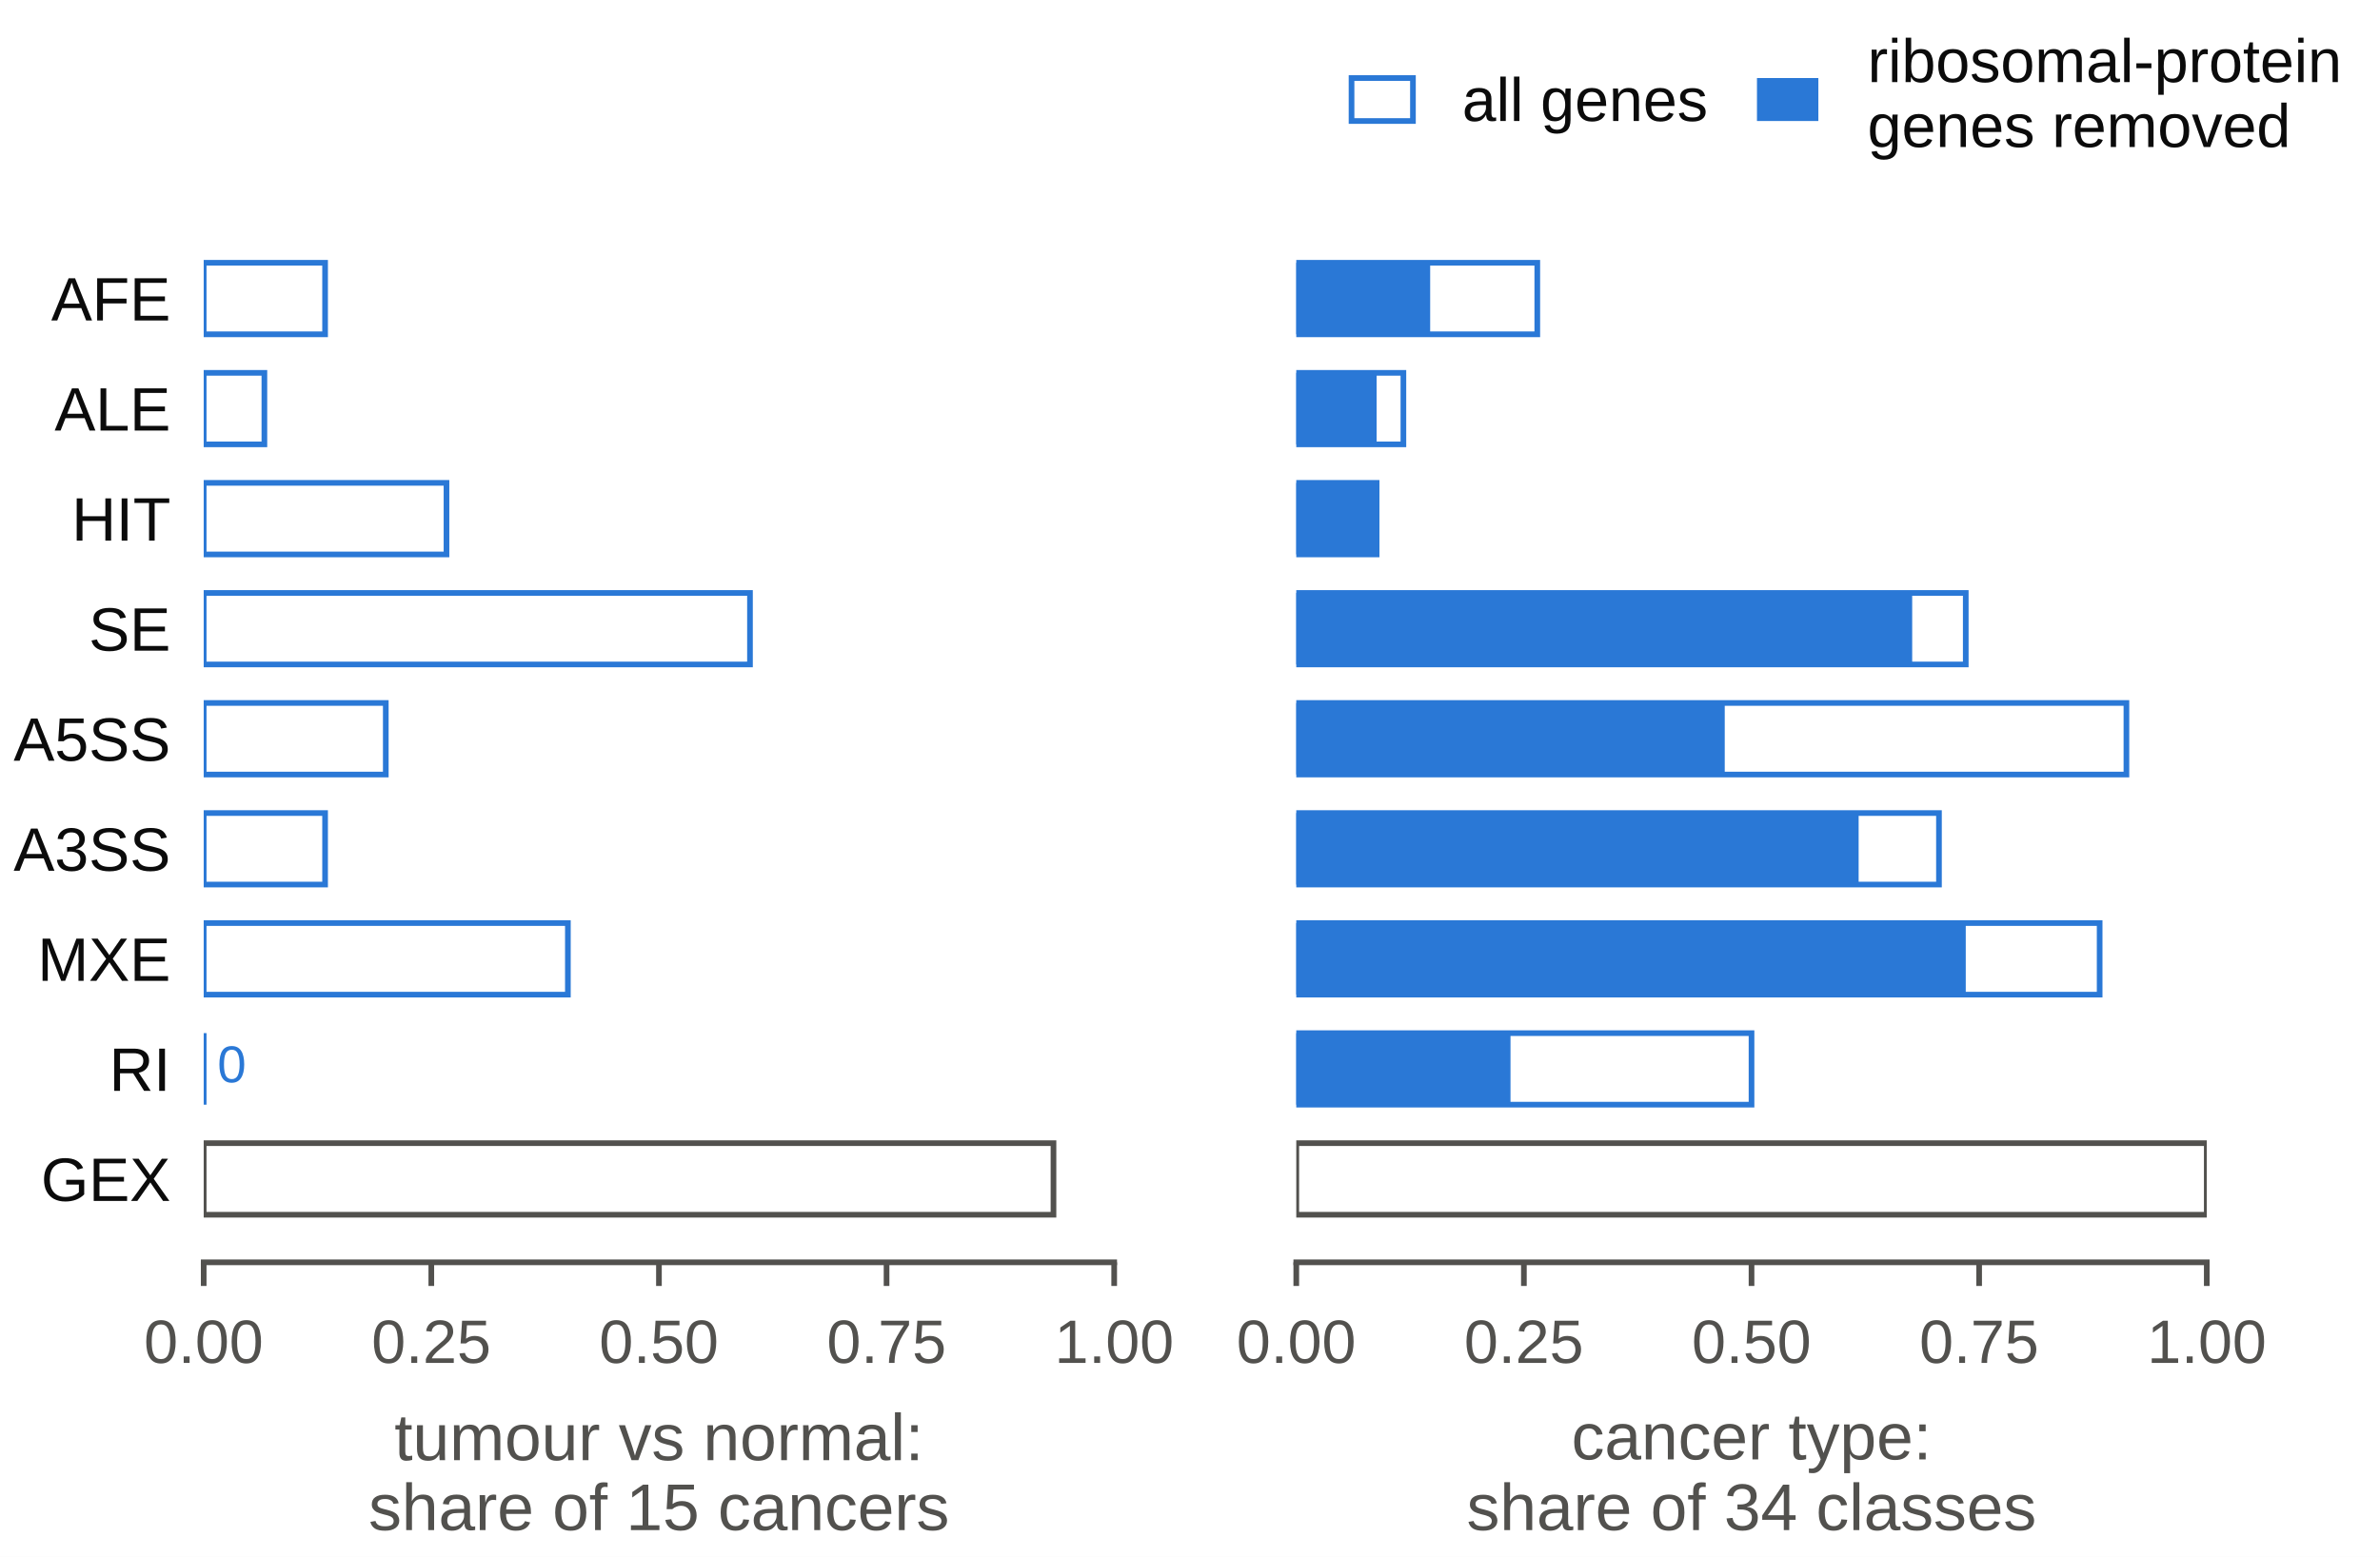
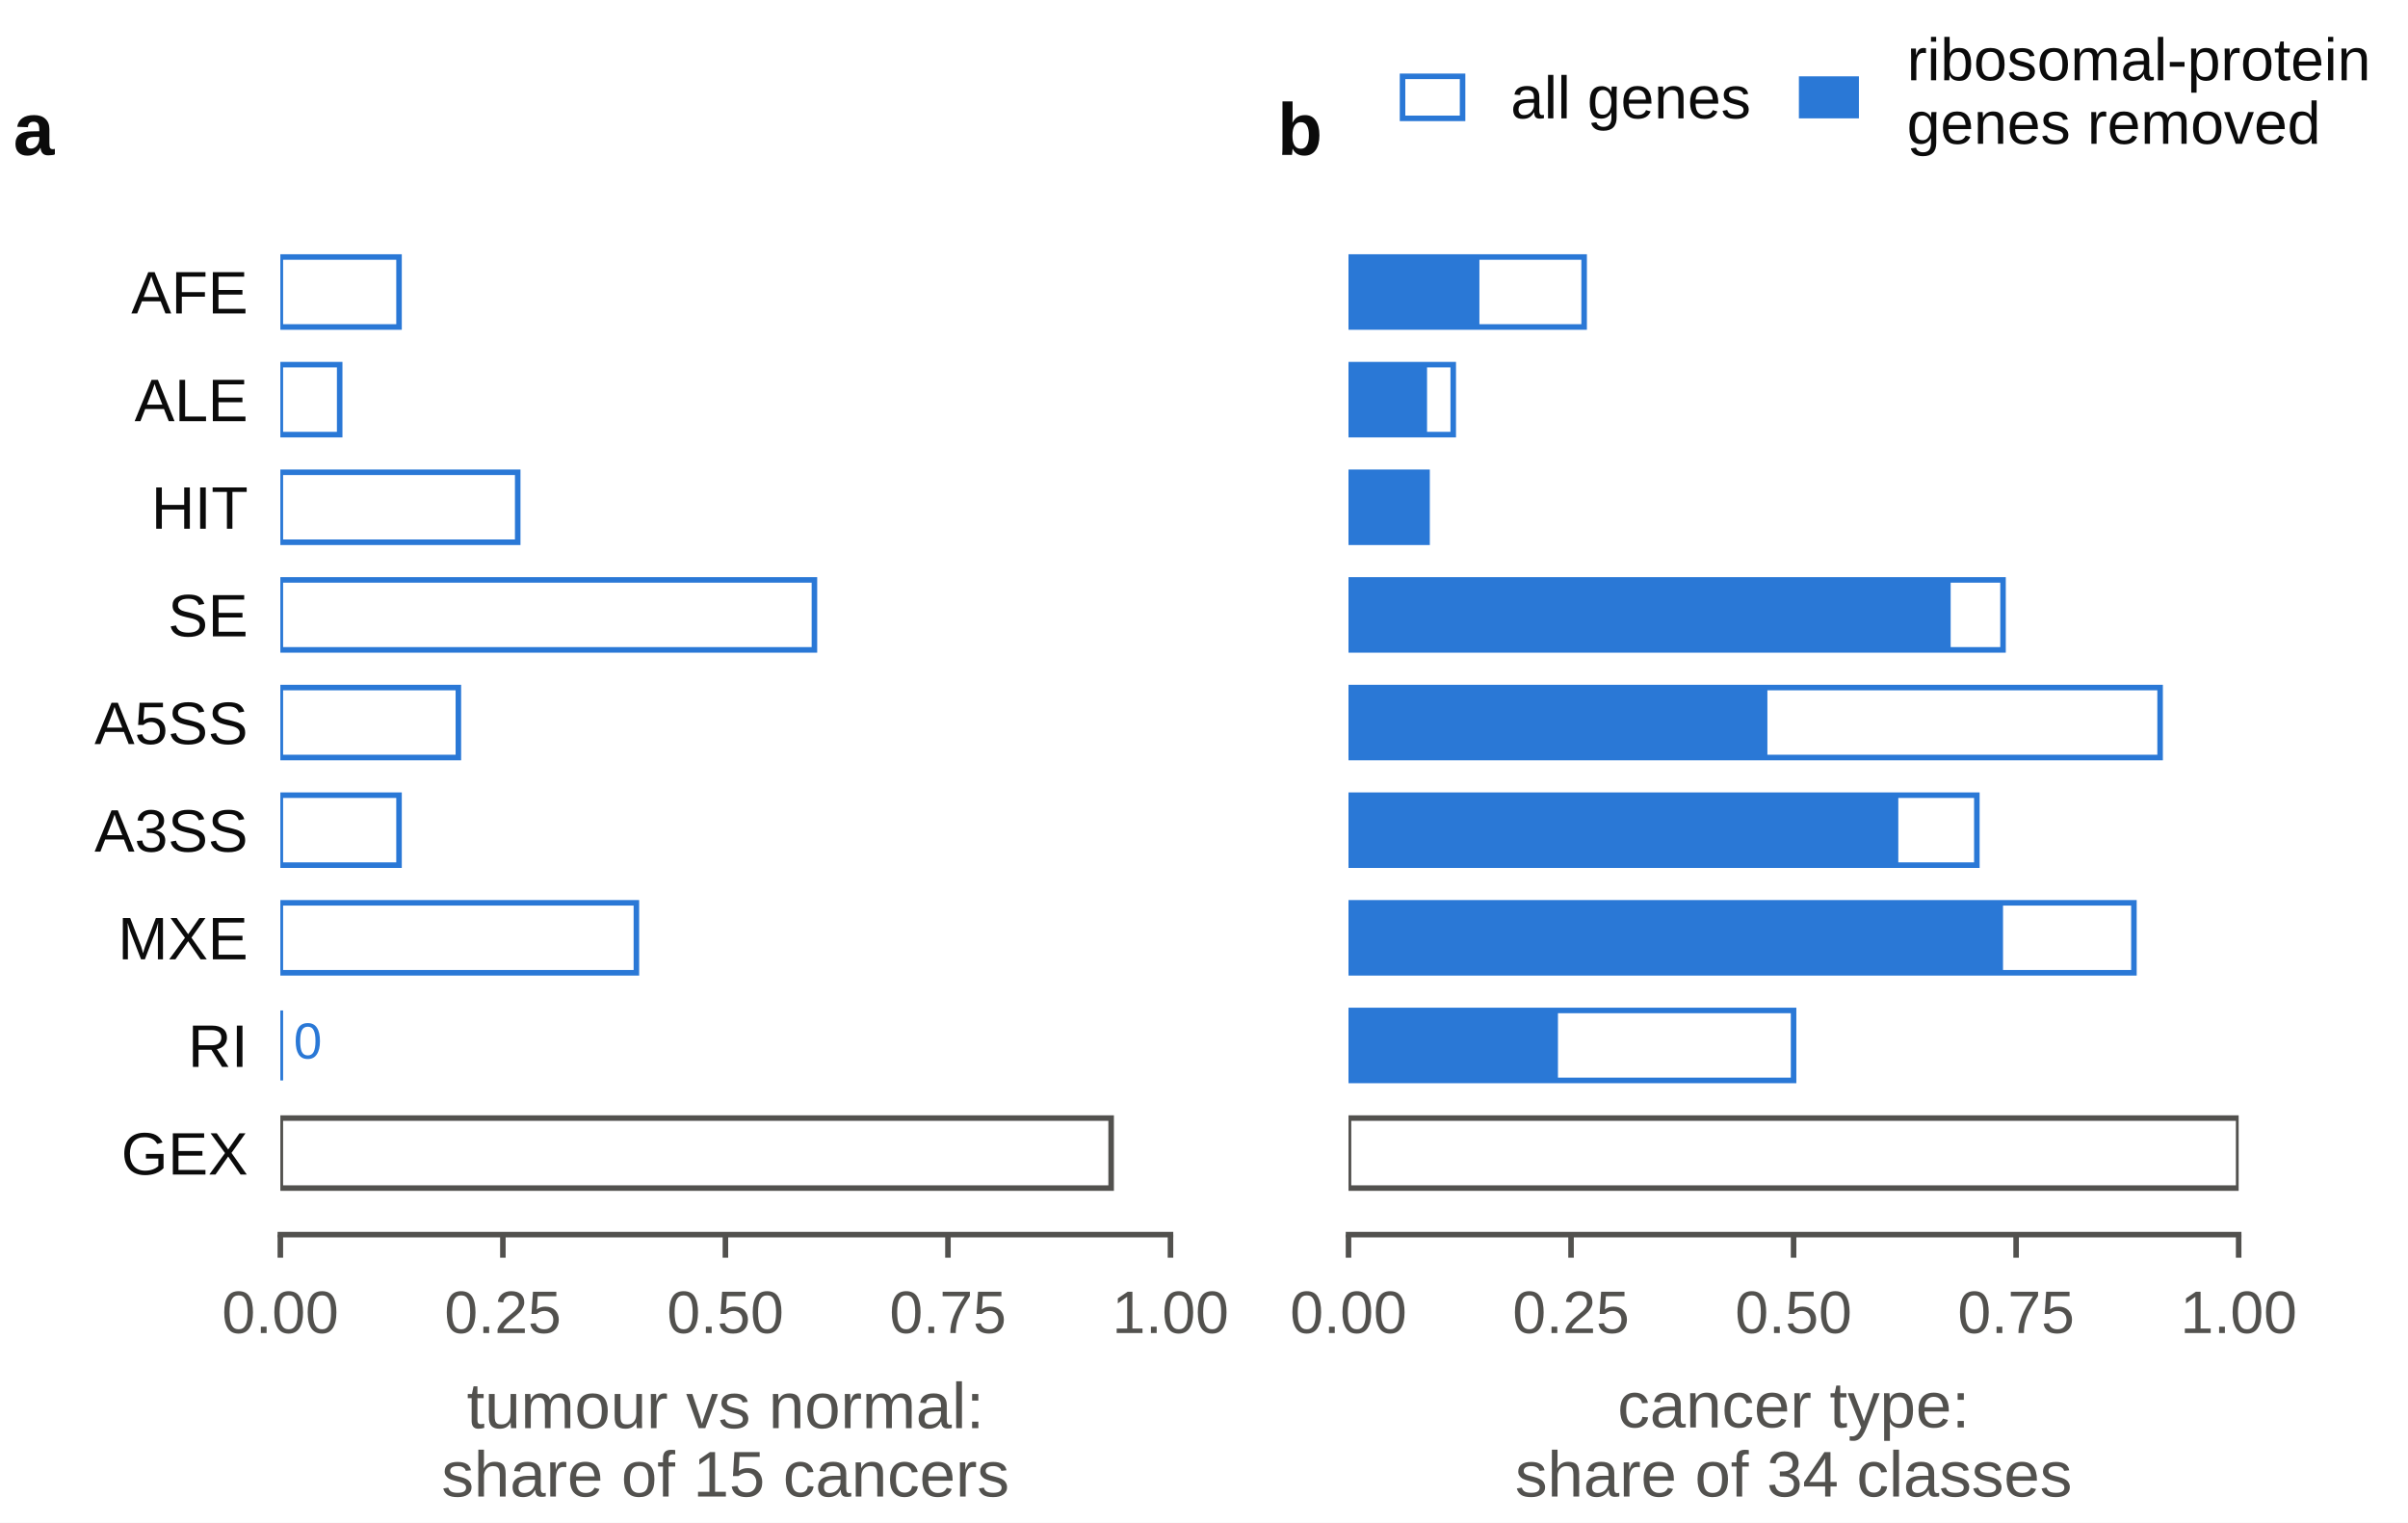
- <svg xmlns="http://www.w3.org/2000/svg" xmlns:xlink="http://www.w3.org/1999/xlink" width="251.94pt" height="164.856pt" viewBox="0 0 251.94 164.856" version="1.1">
+ <svg xmlns="http://www.w3.org/2000/svg" xmlns:xlink="http://www.w3.org/1999/xlink" width="260.732pt" height="164.856pt" viewBox="0 0 260.732 164.856" version="1.1">
  <defs>
    <style type="text/css">*{stroke-linejoin: round; stroke-linecap: butt}</style>
  </defs>
  <g id="figure_1">
    <g id="patch_1">
-       <path d="M 0 164.856  L 251.94 164.856  L 251.94 0  L 0 0  z " style="fill: #ffffff" />
+       <path d="M 0 164.856  L 260.732 164.856  L 260.732 0  L 0 0  z " style="fill: #ffffff" />
    </g>
    <g id="axes_1">
      <g id="patch_2">
-         <path d="M 21.562 133.666  L 117.944 133.666  L 117.944 22.786  L 21.562 22.786  z " style="fill: #ffffff" />
+         <path d="M 30.355 133.666  L 126.736 133.666  L 126.736 22.786  L 30.355 22.786  z " style="fill: #ffffff" />
      </g>
      <g id="patch_3">
-         <path d="M 21.562 27.826  L 34.413 27.826  L 34.413 35.4  L 21.562 35.4  L 21.562 27.826  z " clip-path="url(#p5bc0746001)" style="fill: none; stroke: #2a78d6; stroke-width: 0.6; stroke-linejoin: miter" />
+         <path d="M 30.355 27.826  L 43.205 27.826  L 43.205 35.4  L 30.355 35.4  L 30.355 27.826  z " clip-path="url(#pac07c68551)" style="fill: none; stroke: #2a78d6; stroke-width: 0.6; stroke-linejoin: miter" />
      </g>
      <g id="patch_4">
-         <path d="M 21.562 39.479  L 27.987 39.479  L 27.987 47.053  L 21.562 47.053  L 21.562 39.479  z " clip-path="url(#p5bc0746001)" style="fill: none; stroke: #2a78d6; stroke-width: 0.6; stroke-linejoin: miter" />
+         <path d="M 30.355 39.479  L 36.78 39.479  L 36.78 47.053  L 30.355 47.053  L 30.355 39.479  z " clip-path="url(#pac07c68551)" style="fill: none; stroke: #2a78d6; stroke-width: 0.6; stroke-linejoin: miter" />
      </g>
      <g id="patch_5">
-         <path d="M 21.562 51.132  L 47.264 51.132  L 47.264 58.707  L 21.562 58.707  L 21.562 51.132  z " clip-path="url(#p5bc0746001)" style="fill: none; stroke: #2a78d6; stroke-width: 0.6; stroke-linejoin: miter" />
+         <path d="M 30.355 51.132  L 56.056 51.132  L 56.056 58.707  L 30.355 58.707  L 30.355 51.132  z " clip-path="url(#pac07c68551)" style="fill: none; stroke: #2a78d6; stroke-width: 0.6; stroke-linejoin: miter" />
      </g>
      <g id="patch_6">
-         <path d="M 21.562 62.785  L 79.391 62.785  L 79.391 70.36  L 21.562 70.36  L 21.562 62.785  z " clip-path="url(#p5bc0746001)" style="fill: none; stroke: #2a78d6; stroke-width: 0.6; stroke-linejoin: miter" />
+         <path d="M 30.355 62.785  L 88.184 62.785  L 88.184 70.36  L 30.355 70.36  L 30.355 62.785  z " clip-path="url(#pac07c68551)" style="fill: none; stroke: #2a78d6; stroke-width: 0.6; stroke-linejoin: miter" />
      </g>
      <g id="patch_7">
-         <path d="M 21.562 74.438  L 40.838 74.438  L 40.838 82.013  L 21.562 82.013  L 21.562 74.438  z " clip-path="url(#p5bc0746001)" style="fill: none; stroke: #2a78d6; stroke-width: 0.6; stroke-linejoin: miter" />
+         <path d="M 30.355 74.438  L 49.631 74.438  L 49.631 82.013  L 30.355 82.013  L 30.355 74.438  z " clip-path="url(#pac07c68551)" style="fill: none; stroke: #2a78d6; stroke-width: 0.6; stroke-linejoin: miter" />
      </g>
      <g id="patch_8">
-         <path d="M 21.562 86.091  L 34.413 86.091  L 34.413 93.666  L 21.562 93.666  L 21.562 86.091  z " clip-path="url(#p5bc0746001)" style="fill: none; stroke: #2a78d6; stroke-width: 0.6; stroke-linejoin: miter" />
+         <path d="M 30.355 86.091  L 43.205 86.091  L 43.205 93.666  L 30.355 93.666  L 30.355 86.091  z " clip-path="url(#pac07c68551)" style="fill: none; stroke: #2a78d6; stroke-width: 0.6; stroke-linejoin: miter" />
      </g>
      <g id="patch_9">
-         <path d="M 21.562 97.745  L 60.114 97.745  L 60.114 105.319  L 21.562 105.319  L 21.562 97.745  z " clip-path="url(#p5bc0746001)" style="fill: none; stroke: #2a78d6; stroke-width: 0.6; stroke-linejoin: miter" />
+         <path d="M 30.355 97.745  L 68.907 97.745  L 68.907 105.319  L 30.355 105.319  L 30.355 97.745  z " clip-path="url(#pac07c68551)" style="fill: none; stroke: #2a78d6; stroke-width: 0.6; stroke-linejoin: miter" />
      </g>
      <g id="patch_10">
-         <path d="M 21.562 109.398  L 21.562 109.398  L 21.562 116.972  L 21.562 116.972  L 21.562 109.398  z " clip-path="url(#p5bc0746001)" style="fill: none; stroke: #2a78d6; stroke-width: 0.6; stroke-linejoin: miter" />
+         <path d="M 30.355 109.398  L 30.355 109.398  L 30.355 116.972  L 30.355 116.972  L 30.355 109.398  z " clip-path="url(#pac07c68551)" style="fill: none; stroke: #2a78d6; stroke-width: 0.6; stroke-linejoin: miter" />
      </g>
      <g id="patch_11">
-         <path d="M 21.562 121.051  L 111.518 121.051  L 111.518 128.626  L 21.562 128.626  L 21.562 121.051  z " clip-path="url(#p5bc0746001)" style="fill: none; stroke: #52514e; stroke-width: 0.6; stroke-linejoin: miter" />
+         <path d="M 30.355 121.051  L 120.311 121.051  L 120.311 128.626  L 30.355 128.626  L 30.355 121.051  z " clip-path="url(#pac07c68551)" style="fill: none; stroke: #52514e; stroke-width: 0.6; stroke-linejoin: miter" />
      </g>
      <g id="matplotlib.axis_1">
        <g id="xtick_1">
          <g id="line2d_1">
            <defs>
-               <path id="m98e9723422" d="M 0 0  L 0 2.5  " style="stroke: #52514e; stroke-width: 0.6" />
+               <path id="mf01079c664" d="M 0 0  L 0 2.5  " style="stroke: #52514e; stroke-width: 0.6" />
            </defs>
            <g>
-               <use xlink:href="#m98e9723422" x="21.562" y="133.666" style="fill: #52514e; stroke: #52514e; stroke-width: 0.6" />
+               <use xlink:href="#mf01079c664" x="30.355" y="133.666" style="fill: #52514e; stroke: #52514e; stroke-width: 0.6" />
            </g>
          </g>
          <g id="text_1">
-             <text style="font-size: 6.5px; font-family: 'Arial', 'Helvetica', 'DejaVu Sans', sans-serif; text-anchor: middle; fill: #52514e" x="21.562" y="144.318" transform="rotate(-0 21.56172 144.3182)">0.00</text>
+             <text style="font-size: 6.5px; font-family: 'Arial', 'Helvetica', 'DejaVu Sans', sans-serif; text-anchor: middle; fill: #52514e" x="30.355" y="144.318" transform="rotate(-0 30.35455 144.3182)">0.00</text>
          </g>
        </g>
        <g id="xtick_2">
          <g id="line2d_2">
            <g>
-               <use xlink:href="#m98e9723422" x="45.657" y="133.666" style="fill: #52514e; stroke: #52514e; stroke-width: 0.6" />
+               <use xlink:href="#mf01079c664" x="54.45" y="133.666" style="fill: #52514e; stroke: #52514e; stroke-width: 0.6" />
            </g>
          </g>
          <g id="text_2">
-             <text style="font-size: 6.5px; font-family: 'Arial', 'Helvetica', 'DejaVu Sans', sans-serif; text-anchor: middle; fill: #52514e" x="45.657" y="144.318" transform="rotate(-0 45.65717 144.3182)">0.25</text>
+             <text style="font-size: 6.5px; font-family: 'Arial', 'Helvetica', 'DejaVu Sans', sans-serif; text-anchor: middle; fill: #52514e" x="54.45" y="144.318" transform="rotate(-0 54.45 144.3182)">0.25</text>
          </g>
        </g>
        <g id="xtick_3">
          <g id="line2d_3">
            <g>
-               <use xlink:href="#m98e9723422" x="69.753" y="133.666" style="fill: #52514e; stroke: #52514e; stroke-width: 0.6" />
+               <use xlink:href="#mf01079c664" x="78.545" y="133.666" style="fill: #52514e; stroke: #52514e; stroke-width: 0.6" />
            </g>
          </g>
          <g id="text_3">
-             <text style="font-size: 6.5px; font-family: 'Arial', 'Helvetica', 'DejaVu Sans', sans-serif; text-anchor: middle; fill: #52514e" x="69.753" y="144.318" transform="rotate(-0 69.75263 144.3182)">0.50</text>
+             <text style="font-size: 6.5px; font-family: 'Arial', 'Helvetica', 'DejaVu Sans', sans-serif; text-anchor: middle; fill: #52514e" x="78.545" y="144.318" transform="rotate(-0 78.54546 144.3182)">0.50</text>
          </g>
        </g>
        <g id="xtick_4">
          <g id="line2d_4">
            <g>
-               <use xlink:href="#m98e9723422" x="93.848" y="133.666" style="fill: #52514e; stroke: #52514e; stroke-width: 0.6" />
+               <use xlink:href="#mf01079c664" x="102.641" y="133.666" style="fill: #52514e; stroke: #52514e; stroke-width: 0.6" />
            </g>
          </g>
          <g id="text_4">
-             <text style="font-size: 6.5px; font-family: 'Arial', 'Helvetica', 'DejaVu Sans', sans-serif; text-anchor: middle; fill: #52514e" x="93.848" y="144.318" transform="rotate(-0 93.84808 144.3182)">0.75</text>
+             <text style="font-size: 6.5px; font-family: 'Arial', 'Helvetica', 'DejaVu Sans', sans-serif; text-anchor: middle; fill: #52514e" x="102.641" y="144.318" transform="rotate(-0 102.6409 144.3182)">0.75</text>
          </g>
        </g>
        <g id="xtick_5">
          <g id="line2d_5">
            <g>
-               <use xlink:href="#m98e9723422" x="117.944" y="133.666" style="fill: #52514e; stroke: #52514e; stroke-width: 0.6" />
+               <use xlink:href="#mf01079c664" x="126.736" y="133.666" style="fill: #52514e; stroke: #52514e; stroke-width: 0.6" />
            </g>
          </g>
          <g id="text_5">
-             <text style="font-size: 6.5px; font-family: 'Arial', 'Helvetica', 'DejaVu Sans', sans-serif; text-anchor: middle; fill: #52514e" x="117.944" y="144.318" transform="rotate(-0 117.9435 144.3182)">1.00</text>
+             <text style="font-size: 6.5px; font-family: 'Arial', 'Helvetica', 'DejaVu Sans', sans-serif; text-anchor: middle; fill: #52514e" x="126.736" y="144.318" transform="rotate(-0 126.7364 144.3182)">1.00</text>
          </g>
        </g>
        <g id="text_6">
-           <text style="font-size: 7px; font-family: 'Arial', 'Helvetica', 'DejaVu Sans', sans-serif; fill: #52514e" transform="translate(41.74607 154.6205)">tumour vs normal:</text>
-           <text style="font-size: 7px; font-family: 'Arial', 'Helvetica', 'DejaVu Sans', sans-serif; fill: #52514e" transform="translate(39.01552 162.0243)">share of 15 cancers</text>
+           <text style="font-size: 7px; font-family: 'Arial', 'Helvetica', 'DejaVu Sans', sans-serif; fill: #52514e" transform="translate(50.53889 154.6205)">tumour vs normal:</text>
+           <text style="font-size: 7px; font-family: 'Arial', 'Helvetica', 'DejaVu Sans', sans-serif; fill: #52514e" transform="translate(47.80835 162.0243)">share of 15 cancers</text>
        </g>
      </g>
      <g id="matplotlib.axis_2">
        <g id="ytick_1">
          <g id="line2d_6" />
          <g id="text_7">
-             <text style="font-size: 6.5px; font-family: 'Arial', 'Helvetica', 'DejaVu Sans', sans-serif; text-anchor: end; fill: #0b0b0b" x="18.062" y="33.939" transform="rotate(-0 18.06172 33.93917)">AFE</text>
+             <text style="font-size: 6.5px; font-family: 'Arial', 'Helvetica', 'DejaVu Sans', sans-serif; text-anchor: end; fill: #0b0b0b" x="26.855" y="33.939" transform="rotate(-0 26.85455 33.93917)">AFE</text>
          </g>
        </g>
        <g id="ytick_2">
          <g id="line2d_7" />
          <g id="text_8">
-             <text style="font-size: 6.5px; font-family: 'Arial', 'Helvetica', 'DejaVu Sans', sans-serif; text-anchor: end; fill: #0b0b0b" x="18.062" y="45.592" transform="rotate(-0 18.06172 45.59235)">ALE</text>
+             <text style="font-size: 6.5px; font-family: 'Arial', 'Helvetica', 'DejaVu Sans', sans-serif; text-anchor: end; fill: #0b0b0b" x="26.855" y="45.592" transform="rotate(-0 26.85455 45.59235)">ALE</text>
          </g>
        </g>
        <g id="ytick_3">
          <g id="line2d_8" />
          <g id="text_9">
-             <text style="font-size: 6.5px; font-family: 'Arial', 'Helvetica', 'DejaVu Sans', sans-serif; text-anchor: end; fill: #0b0b0b" x="18.062" y="57.246" transform="rotate(-0 18.06172 57.24552)">HIT</text>
+             <text style="font-size: 6.5px; font-family: 'Arial', 'Helvetica', 'DejaVu Sans', sans-serif; text-anchor: end; fill: #0b0b0b" x="26.855" y="57.246" transform="rotate(-0 26.85455 57.24552)">HIT</text>
          </g>
        </g>
        <g id="ytick_4">
          <g id="line2d_9" />
          <g id="text_10">
-             <text style="font-size: 6.5px; font-family: 'Arial', 'Helvetica', 'DejaVu Sans', sans-serif; text-anchor: end; fill: #0b0b0b" x="18.062" y="68.899" transform="rotate(-0 18.06172 68.8987)">SE</text>
+             <text style="font-size: 6.5px; font-family: 'Arial', 'Helvetica', 'DejaVu Sans', sans-serif; text-anchor: end; fill: #0b0b0b" x="26.855" y="68.899" transform="rotate(-0 26.85455 68.8987)">SE</text>
          </g>
        </g>
        <g id="ytick_5">
          <g id="line2d_10" />
          <g id="text_11">
-             <text style="font-size: 6.5px; font-family: 'Arial', 'Helvetica', 'DejaVu Sans', sans-serif; text-anchor: end; fill: #0b0b0b" x="18.062" y="80.552" transform="rotate(-0 18.06172 80.55188)">A5SS</text>
+             <text style="font-size: 6.5px; font-family: 'Arial', 'Helvetica', 'DejaVu Sans', sans-serif; text-anchor: end; fill: #0b0b0b" x="26.855" y="80.552" transform="rotate(-0 26.85455 80.55188)">A5SS</text>
          </g>
        </g>
        <g id="ytick_6">
          <g id="line2d_11" />
          <g id="text_12">
-             <text style="font-size: 6.5px; font-family: 'Arial', 'Helvetica', 'DejaVu Sans', sans-serif; text-anchor: end; fill: #0b0b0b" x="18.062" y="92.205" transform="rotate(-0 18.06172 92.20506)">A3SS</text>
+             <text style="font-size: 6.5px; font-family: 'Arial', 'Helvetica', 'DejaVu Sans', sans-serif; text-anchor: end; fill: #0b0b0b" x="26.855" y="92.205" transform="rotate(-0 26.85455 92.20506)">A3SS</text>
          </g>
        </g>
        <g id="ytick_7">
          <g id="line2d_12" />
          <g id="text_13">
-             <text style="font-size: 6.5px; font-family: 'Arial', 'Helvetica', 'DejaVu Sans', sans-serif; text-anchor: end; fill: #0b0b0b" x="18.062" y="103.858" transform="rotate(-0 18.06172 103.8582)">MXE</text>
+             <text style="font-size: 6.5px; font-family: 'Arial', 'Helvetica', 'DejaVu Sans', sans-serif; text-anchor: end; fill: #0b0b0b" x="26.855" y="103.858" transform="rotate(-0 26.85455 103.8582)">MXE</text>
          </g>
        </g>
        <g id="ytick_8">
          <g id="line2d_13" />
          <g id="text_14">
-             <text style="font-size: 6.5px; font-family: 'Arial', 'Helvetica', 'DejaVu Sans', sans-serif; text-anchor: end; fill: #0b0b0b" x="18.062" y="115.511" transform="rotate(-0 18.06172 115.5114)">RI</text>
+             <text style="font-size: 6.5px; font-family: 'Arial', 'Helvetica', 'DejaVu Sans', sans-serif; text-anchor: end; fill: #0b0b0b" x="26.855" y="115.511" transform="rotate(-0 26.85455 115.5114)">RI</text>
          </g>
        </g>
        <g id="ytick_9">
          <g id="line2d_14" />
          <g id="text_15">
-             <text style="font-size: 6.5px; font-family: 'Arial', 'Helvetica', 'DejaVu Sans', sans-serif; text-anchor: end; fill: #0b0b0b" x="18.062" y="127.165" transform="rotate(-0 18.06172 127.1646)">GEX</text>
+             <text style="font-size: 6.5px; font-family: 'Arial', 'Helvetica', 'DejaVu Sans', sans-serif; text-anchor: end; fill: #0b0b0b" x="26.855" y="127.165" transform="rotate(-0 26.85455 127.1646)">GEX</text>
          </g>
        </g>
      </g>
      <g id="patch_12">
-         <path d="M 21.562 133.666  L 117.944 133.666  " style="fill: none; stroke: #52514e; stroke-width: 0.6; stroke-linejoin: miter; stroke-linecap: square" />
+         <path d="M 30.355 133.666  L 126.736 133.666  " style="fill: none; stroke: #52514e; stroke-width: 0.6; stroke-linejoin: miter; stroke-linecap: square" />
      </g>
      <g id="text_16">
-         <text style="font-size: 5.5px; font-family: 'Arial', 'Helvetica', 'DejaVu Sans', sans-serif; text-anchor: start; fill: #2a78d6" x="23.007" y="114.607" transform="rotate(-0 23.00745 114.607)">0</text>
+         <text style="font-size: 5.5px; font-family: 'Arial', 'Helvetica', 'DejaVu Sans', sans-serif; text-anchor: start; fill: #2a78d6" x="31.8" y="114.607" transform="rotate(-0 31.80027 114.607)">0</text>
+       </g>
+       <g id="text_17">
+         <text style="font-weight: 700; font-size: 8px; font-family: 'Arial', 'Helvetica', 'DejaVu Sans', sans-serif; text-anchor: start; fill: #0b0b0b" x="1.44" y="16.772" transform="rotate(-0 1.44 16.77164)">a</text>
      </g>
    </g>
    <g id="axes_2">
      <g id="patch_13">
-         <path d="M 137.22 133.666  L 233.602 133.666  L 233.602 22.786  L 137.22 22.786  z " style="fill: #ffffff" />
+         <path d="M 146.013 133.666  L 242.395 133.666  L 242.395 22.786  L 146.013 22.786  z " style="fill: #ffffff" />
      </g>
      <g id="patch_14">
-         <path d="M 137.22 27.826  L 162.733 27.826  L 162.733 35.4  L 137.22 35.4  L 137.22 27.826  z " clip-path="url(#pc90d422ff9)" style="fill: none; stroke: #2a78d6; stroke-width: 0.6; stroke-linejoin: miter" />
+         <path d="M 146.013 27.826  L 171.526 27.826  L 171.526 35.4  L 146.013 35.4  L 146.013 27.826  z " clip-path="url(#p4c5139bb28)" style="fill: none; stroke: #2a78d6; stroke-width: 0.6; stroke-linejoin: miter" />
      </g>
      <g id="patch_15">
-         <path d="M 137.22 39.479  L 148.559 39.479  L 148.559 47.053  L 137.22 47.053  L 137.22 39.479  z " clip-path="url(#pc90d422ff9)" style="fill: none; stroke: #2a78d6; stroke-width: 0.6; stroke-linejoin: miter" />
+         <path d="M 146.013 39.479  L 157.352 39.479  L 157.352 47.053  L 146.013 47.053  L 146.013 39.479  z " clip-path="url(#p4c5139bb28)" style="fill: none; stroke: #2a78d6; stroke-width: 0.6; stroke-linejoin: miter" />
      </g>
      <g id="patch_16">
-         <path d="M 137.22 51.132  L 145.724 51.132  L 145.724 58.707  L 137.22 58.707  L 137.22 51.132  z " clip-path="url(#pc90d422ff9)" style="fill: none; stroke: #2a78d6; stroke-width: 0.6; stroke-linejoin: miter" />
+         <path d="M 146.013 51.132  L 154.517 51.132  L 154.517 58.707  L 146.013 58.707  L 146.013 51.132  z " clip-path="url(#p4c5139bb28)" style="fill: none; stroke: #2a78d6; stroke-width: 0.6; stroke-linejoin: miter" />
      </g>
      <g id="patch_17">
-         <path d="M 137.22 62.785  L 208.089 62.785  L 208.089 70.36  L 137.22 70.36  L 137.22 62.785  z " clip-path="url(#pc90d422ff9)" style="fill: none; stroke: #2a78d6; stroke-width: 0.6; stroke-linejoin: miter" />
+         <path d="M 146.013 62.785  L 216.882 62.785  L 216.882 70.36  L 146.013 70.36  L 146.013 62.785  z " clip-path="url(#p4c5139bb28)" style="fill: none; stroke: #2a78d6; stroke-width: 0.6; stroke-linejoin: miter" />
      </g>
      <g id="patch_18">
-         <path d="M 137.22 74.438  L 225.097 74.438  L 225.097 82.013  L 137.22 82.013  L 137.22 74.438  z " clip-path="url(#pc90d422ff9)" style="fill: none; stroke: #2a78d6; stroke-width: 0.6; stroke-linejoin: miter" />
+         <path d="M 146.013 74.438  L 233.89 74.438  L 233.89 82.013  L 146.013 82.013  L 146.013 74.438  z " clip-path="url(#p4c5139bb28)" style="fill: none; stroke: #2a78d6; stroke-width: 0.6; stroke-linejoin: miter" />
      </g>
      <g id="patch_19">
-         <path d="M 137.22 86.091  L 205.254 86.091  L 205.254 93.666  L 137.22 93.666  L 137.22 86.091  z " clip-path="url(#pc90d422ff9)" style="fill: none; stroke: #2a78d6; stroke-width: 0.6; stroke-linejoin: miter" />
+         <path d="M 146.013 86.091  L 214.047 86.091  L 214.047 93.666  L 146.013 93.666  L 146.013 86.091  z " clip-path="url(#p4c5139bb28)" style="fill: none; stroke: #2a78d6; stroke-width: 0.6; stroke-linejoin: miter" />
      </g>
      <g id="patch_20">
-         <path d="M 137.22 97.745  L 222.263 97.745  L 222.263 105.319  L 137.22 105.319  L 137.22 97.745  z " clip-path="url(#pc90d422ff9)" style="fill: none; stroke: #2a78d6; stroke-width: 0.6; stroke-linejoin: miter" />
+         <path d="M 146.013 97.745  L 231.056 97.745  L 231.056 105.319  L 146.013 105.319  L 146.013 97.745  z " clip-path="url(#p4c5139bb28)" style="fill: none; stroke: #2a78d6; stroke-width: 0.6; stroke-linejoin: miter" />
      </g>
      <g id="patch_21">
-         <path d="M 137.22 109.398  L 185.411 109.398  L 185.411 116.972  L 137.22 116.972  L 137.22 109.398  z " clip-path="url(#pc90d422ff9)" style="fill: none; stroke: #2a78d6; stroke-width: 0.6; stroke-linejoin: miter" />
+         <path d="M 146.013 109.398  L 194.204 109.398  L 194.204 116.972  L 146.013 116.972  L 146.013 109.398  z " clip-path="url(#p4c5139bb28)" style="fill: none; stroke: #2a78d6; stroke-width: 0.6; stroke-linejoin: miter" />
      </g>
      <g id="patch_22">
-         <path d="M 137.22 121.051  L 233.602 121.051  L 233.602 128.626  L 137.22 128.626  L 137.22 121.051  z " clip-path="url(#pc90d422ff9)" style="fill: none; stroke: #52514e; stroke-width: 0.6; stroke-linejoin: miter" />
+         <path d="M 146.013 121.051  L 242.395 121.051  L 242.395 128.626  L 146.013 128.626  L 146.013 121.051  z " clip-path="url(#p4c5139bb28)" style="fill: none; stroke: #52514e; stroke-width: 0.6; stroke-linejoin: miter" />
      </g>
      <g id="patch_23">
-         <path d="M 137.22 27.826  L 151.394 27.826  L 151.394 35.4  L 137.22 35.4  z " clip-path="url(#pc90d422ff9)" style="fill: #2a78d6" />
+         <path d="M 146.013 27.826  L 160.187 27.826  L 160.187 35.4  L 146.013 35.4  z " clip-path="url(#p4c5139bb28)" style="fill: #2a78d6" />
      </g>
      <g id="patch_24">
-         <path d="M 137.22 39.479  L 145.724 39.479  L 145.724 47.053  L 137.22 47.053  z " clip-path="url(#pc90d422ff9)" style="fill: #2a78d6" />
+         <path d="M 146.013 39.479  L 154.517 39.479  L 154.517 47.053  L 146.013 47.053  z " clip-path="url(#p4c5139bb28)" style="fill: #2a78d6" />
      </g>
      <g id="patch_25">
-         <path d="M 137.22 51.132  L 145.724 51.132  L 145.724 58.707  L 137.22 58.707  z " clip-path="url(#pc90d422ff9)" style="fill: #2a78d6" />
+         <path d="M 146.013 51.132  L 154.517 51.132  L 154.517 58.707  L 146.013 58.707  z " clip-path="url(#p4c5139bb28)" style="fill: #2a78d6" />
      </g>
      <g id="patch_26">
-         <path d="M 137.22 62.785  L 202.419 62.785  L 202.419 70.36  L 137.22 70.36  z " clip-path="url(#pc90d422ff9)" style="fill: #2a78d6" />
+         <path d="M 146.013 62.785  L 211.212 62.785  L 211.212 70.36  L 146.013 70.36  z " clip-path="url(#p4c5139bb28)" style="fill: #2a78d6" />
      </g>
      <g id="patch_27">
-         <path d="M 137.22 74.438  L 182.576 74.438  L 182.576 82.013  L 137.22 82.013  z " clip-path="url(#pc90d422ff9)" style="fill: #2a78d6" />
+         <path d="M 146.013 74.438  L 191.369 74.438  L 191.369 82.013  L 146.013 82.013  z " clip-path="url(#p4c5139bb28)" style="fill: #2a78d6" />
      </g>
      <g id="patch_28">
-         <path d="M 137.22 86.091  L 196.75 86.091  L 196.75 93.666  L 137.22 93.666  z " clip-path="url(#pc90d422ff9)" style="fill: #2a78d6" />
+         <path d="M 146.013 86.091  L 205.543 86.091  L 205.543 93.666  L 146.013 93.666  z " clip-path="url(#p4c5139bb28)" style="fill: #2a78d6" />
      </g>
      <g id="patch_29">
-         <path d="M 137.22 97.745  L 208.089 97.745  L 208.089 105.319  L 137.22 105.319  z " clip-path="url(#pc90d422ff9)" style="fill: #2a78d6" />
+         <path d="M 146.013 97.745  L 216.882 97.745  L 216.882 105.319  L 146.013 105.319  z " clip-path="url(#p4c5139bb28)" style="fill: #2a78d6" />
      </g>
      <g id="patch_30">
-         <path d="M 137.22 109.398  L 159.898 109.398  L 159.898 116.972  L 137.22 116.972  z " clip-path="url(#pc90d422ff9)" style="fill: #2a78d6" />
+         <path d="M 146.013 109.398  L 168.691 109.398  L 168.691 116.972  L 146.013 116.972  z " clip-path="url(#p4c5139bb28)" style="fill: #2a78d6" />
      </g>
      <g id="patch_31">
-         <path d="M 0 0  z " clip-path="url(#pc90d422ff9)" style="fill: #2a78d6" />
+         <path d="M 0 0  z " clip-path="url(#p4c5139bb28)" style="fill: #2a78d6" />
      </g>
      <g id="matplotlib.axis_3">
        <g id="xtick_6">
          <g id="line2d_15">
            <g>
-               <use xlink:href="#m98e9723422" x="137.22" y="133.666" style="fill: #52514e; stroke: #52514e; stroke-width: 0.6" />
-             </g>
-           </g>
-           <g id="text_17">
-             <text style="font-size: 6.5px; font-family: 'Arial', 'Helvetica', 'DejaVu Sans', sans-serif; text-anchor: middle; fill: #52514e" x="137.22" y="144.318" transform="rotate(-0 137.2199 144.3182)">0.00</text>
+               <use xlink:href="#mf01079c664" x="146.013" y="133.666" style="fill: #52514e; stroke: #52514e; stroke-width: 0.6" />
+             </g>
+           </g>
+           <g id="text_18">
+             <text style="font-size: 6.5px; font-family: 'Arial', 'Helvetica', 'DejaVu Sans', sans-serif; text-anchor: middle; fill: #52514e" x="146.013" y="144.318" transform="rotate(-0 146.0127 144.3182)">0.00</text>
          </g>
        </g>
        <g id="xtick_7">
          <g id="line2d_16">
            <g>
-               <use xlink:href="#m98e9723422" x="161.315" y="133.666" style="fill: #52514e; stroke: #52514e; stroke-width: 0.6" />
-             </g>
-           </g>
-           <g id="text_18">
-             <text style="font-size: 6.5px; font-family: 'Arial', 'Helvetica', 'DejaVu Sans', sans-serif; text-anchor: middle; fill: #52514e" x="161.315" y="144.318" transform="rotate(-0 161.3154 144.3182)">0.25</text>
+               <use xlink:href="#mf01079c664" x="170.108" y="133.666" style="fill: #52514e; stroke: #52514e; stroke-width: 0.6" />
+             </g>
+           </g>
+           <g id="text_19">
+             <text style="font-size: 6.5px; font-family: 'Arial', 'Helvetica', 'DejaVu Sans', sans-serif; text-anchor: middle; fill: #52514e" x="170.108" y="144.318" transform="rotate(-0 170.1082 144.3182)">0.25</text>
          </g>
        </g>
        <g id="xtick_8">
          <g id="line2d_17">
            <g>
-               <use xlink:href="#m98e9723422" x="185.411" y="133.666" style="fill: #52514e; stroke: #52514e; stroke-width: 0.6" />
-             </g>
-           </g>
-           <g id="text_19">
-             <text style="font-size: 6.5px; font-family: 'Arial', 'Helvetica', 'DejaVu Sans', sans-serif; text-anchor: middle; fill: #52514e" x="185.411" y="144.318" transform="rotate(-0 185.4108 144.3182)">0.50</text>
+               <use xlink:href="#mf01079c664" x="194.204" y="133.666" style="fill: #52514e; stroke: #52514e; stroke-width: 0.6" />
+             </g>
+           </g>
+           <g id="text_20">
+             <text style="font-size: 6.5px; font-family: 'Arial', 'Helvetica', 'DejaVu Sans', sans-serif; text-anchor: middle; fill: #52514e" x="194.204" y="144.318" transform="rotate(-0 194.2036 144.3182)">0.50</text>
          </g>
        </g>
        <g id="xtick_9">
          <g id="line2d_18">
            <g>
-               <use xlink:href="#m98e9723422" x="209.506" y="133.666" style="fill: #52514e; stroke: #52514e; stroke-width: 0.6" />
-             </g>
-           </g>
-           <g id="text_20">
-             <text style="font-size: 6.5px; font-family: 'Arial', 'Helvetica', 'DejaVu Sans', sans-serif; text-anchor: middle; fill: #52514e" x="209.506" y="144.318" transform="rotate(-0 209.5063 144.3182)">0.75</text>
+               <use xlink:href="#mf01079c664" x="218.299" y="133.666" style="fill: #52514e; stroke: #52514e; stroke-width: 0.6" />
+             </g>
+           </g>
+           <g id="text_21">
+             <text style="font-size: 6.5px; font-family: 'Arial', 'Helvetica', 'DejaVu Sans', sans-serif; text-anchor: middle; fill: #52514e" x="218.299" y="144.318" transform="rotate(-0 218.2991 144.3182)">0.75</text>
          </g>
        </g>
        <g id="xtick_10">
          <g id="line2d_19">
            <g>
-               <use xlink:href="#m98e9723422" x="233.602" y="133.666" style="fill: #52514e; stroke: #52514e; stroke-width: 0.6" />
-             </g>
-           </g>
-           <g id="text_21">
-             <text style="font-size: 6.5px; font-family: 'Arial', 'Helvetica', 'DejaVu Sans', sans-serif; text-anchor: middle; fill: #52514e" x="233.602" y="144.318" transform="rotate(-0 233.6017 144.3182)">1.00</text>
-           </g>
-         </g>
-         <g id="text_22">
-           <text style="font-size: 7px; font-family: 'Arial', 'Helvetica', 'DejaVu Sans', sans-serif; fill: #52514e" transform="translate(166.3467 154.5385)">cancer type:</text>
-           <text style="font-size: 7px; font-family: 'Arial', 'Helvetica', 'DejaVu Sans', sans-serif; fill: #52514e" transform="translate(155.2578 162.0243)">share of 34 classes</text>
+               <use xlink:href="#mf01079c664" x="242.395" y="133.666" style="fill: #52514e; stroke: #52514e; stroke-width: 0.6" />
+             </g>
+           </g>
+           <g id="text_22">
+             <text style="font-size: 6.5px; font-family: 'Arial', 'Helvetica', 'DejaVu Sans', sans-serif; text-anchor: middle; fill: #52514e" x="242.395" y="144.318" transform="rotate(-0 242.3945 144.3182)">1.00</text>
+           </g>
+         </g>
+         <g id="text_23">
+           <text style="font-size: 7px; font-family: 'Arial', 'Helvetica', 'DejaVu Sans', sans-serif; fill: #52514e" transform="translate(175.1396 154.5385)">cancer type:</text>
+           <text style="font-size: 7px; font-family: 'Arial', 'Helvetica', 'DejaVu Sans', sans-serif; fill: #52514e" transform="translate(164.0506 162.0243)">share of 34 classes</text>
        </g>
      </g>
      <g id="matplotlib.axis_4">
        <g id="ytick_10">
          <g id="line2d_20" />
        </g>
        <g id="ytick_11">
          <g id="line2d_21" />
        </g>
        <g id="ytick_12">
          <g id="line2d_22" />
        </g>
        <g id="ytick_13">
          <g id="line2d_23" />
        </g>
        <g id="ytick_14">
          <g id="line2d_24" />
        </g>
        <g id="ytick_15">
          <g id="line2d_25" />
        </g>
        <g id="ytick_16">
          <g id="line2d_26" />
        </g>
        <g id="ytick_17">
          <g id="line2d_27" />
        </g>
        <g id="ytick_18">
          <g id="line2d_28" />
        </g>
      </g>
      <g id="patch_32">
-         <path d="M 137.22 133.666  L 233.602 133.666  " style="fill: none; stroke: #52514e; stroke-width: 0.6; stroke-linejoin: miter; stroke-linecap: square" />
+         <path d="M 146.013 133.666  L 242.395 133.666  " style="fill: none; stroke: #52514e; stroke-width: 0.6; stroke-linejoin: miter; stroke-linecap: square" />
+       </g>
+       <g id="text_24">
+         <text style="font-weight: 700; font-size: 8px; font-family: 'Arial', 'Helvetica', 'DejaVu Sans', sans-serif; text-anchor: start; fill: #0b0b0b" x="138.302" y="16.772" transform="rotate(-0 138.3022 16.77164)">b</text>
      </g>
      <g id="legend_1">
        <g id="patch_33">
-           <path d="M 143.07 12.814  L 149.57 12.814  L 149.57 8.264  L 143.07 8.264  L 143.07 12.814  z " style="fill: none; stroke: #2a78d6; stroke-width: 0.6; stroke-linejoin: miter" />
-         </g>
-         <g id="text_23">
-           <text style="font-size: 6.5px; font-family: 'Arial', 'Helvetica', 'DejaVu Sans', sans-serif; text-anchor: start; fill: #0b0b0b" x="154.77" y="12.814" transform="rotate(-0 154.7699 12.81409)">all genes</text>
+           <path d="M 151.863 12.814  L 158.363 12.814  L 158.363 8.264  L 151.863 8.264  L 151.863 12.814  z " style="fill: none; stroke: #2a78d6; stroke-width: 0.6; stroke-linejoin: miter" />
+         </g>
+         <g id="text_25">
+           <text style="font-size: 6.5px; font-family: 'Arial', 'Helvetica', 'DejaVu Sans', sans-serif; text-anchor: start; fill: #0b0b0b" x="163.563" y="12.814" transform="rotate(-0 163.5627 12.81409)">all genes</text>
        </g>
        <g id="patch_34">
-           <path d="M 185.987 12.814  L 192.487 12.814  L 192.487 8.264  L 185.987 8.264  z " style="fill: #2a78d6" />
-         </g>
-         <g id="text_24">
-           <text style="font-size: 6.5px; font-family: 'Arial', 'Helvetica', 'DejaVu Sans', sans-serif; fill: #0b0b0b" transform="translate(197.6872 8.692578)">ribosomal-protein</text>
-           <text style="font-size: 6.5px; font-family: 'Arial', 'Helvetica', 'DejaVu Sans', sans-serif; fill: #0b0b0b" transform="translate(197.6872 15.56755)">genes removed</text>
+           <path d="M 194.78 12.814  L 201.28 12.814  L 201.28 8.264  L 194.78 8.264  z " style="fill: #2a78d6" />
+         </g>
+         <g id="text_26">
+           <text style="font-size: 6.5px; font-family: 'Arial', 'Helvetica', 'DejaVu Sans', sans-serif; fill: #0b0b0b" transform="translate(206.48 8.692578)">ribosomal-protein</text>
+           <text style="font-size: 6.5px; font-family: 'Arial', 'Helvetica', 'DejaVu Sans', sans-serif; fill: #0b0b0b" transform="translate(206.48 15.56755)">genes removed</text>
        </g>
      </g>
    </g>
  </g>
  <defs>
-     <clipPath id="p5bc0746001">
-       <rect x="21.562" y="22.786" width="96.382" height="110.88" />
+     <clipPath id="pac07c68551">
+       <rect x="30.355" y="22.786" width="96.382" height="110.88" />
    </clipPath>
-     <clipPath id="pc90d422ff9">
-       <rect x="137.22" y="22.786" width="96.382" height="110.88" />
+     <clipPath id="p4c5139bb28">
+       <rect x="146.013" y="22.786" width="96.382" height="110.88" />
    </clipPath>
  </defs>
</svg>
